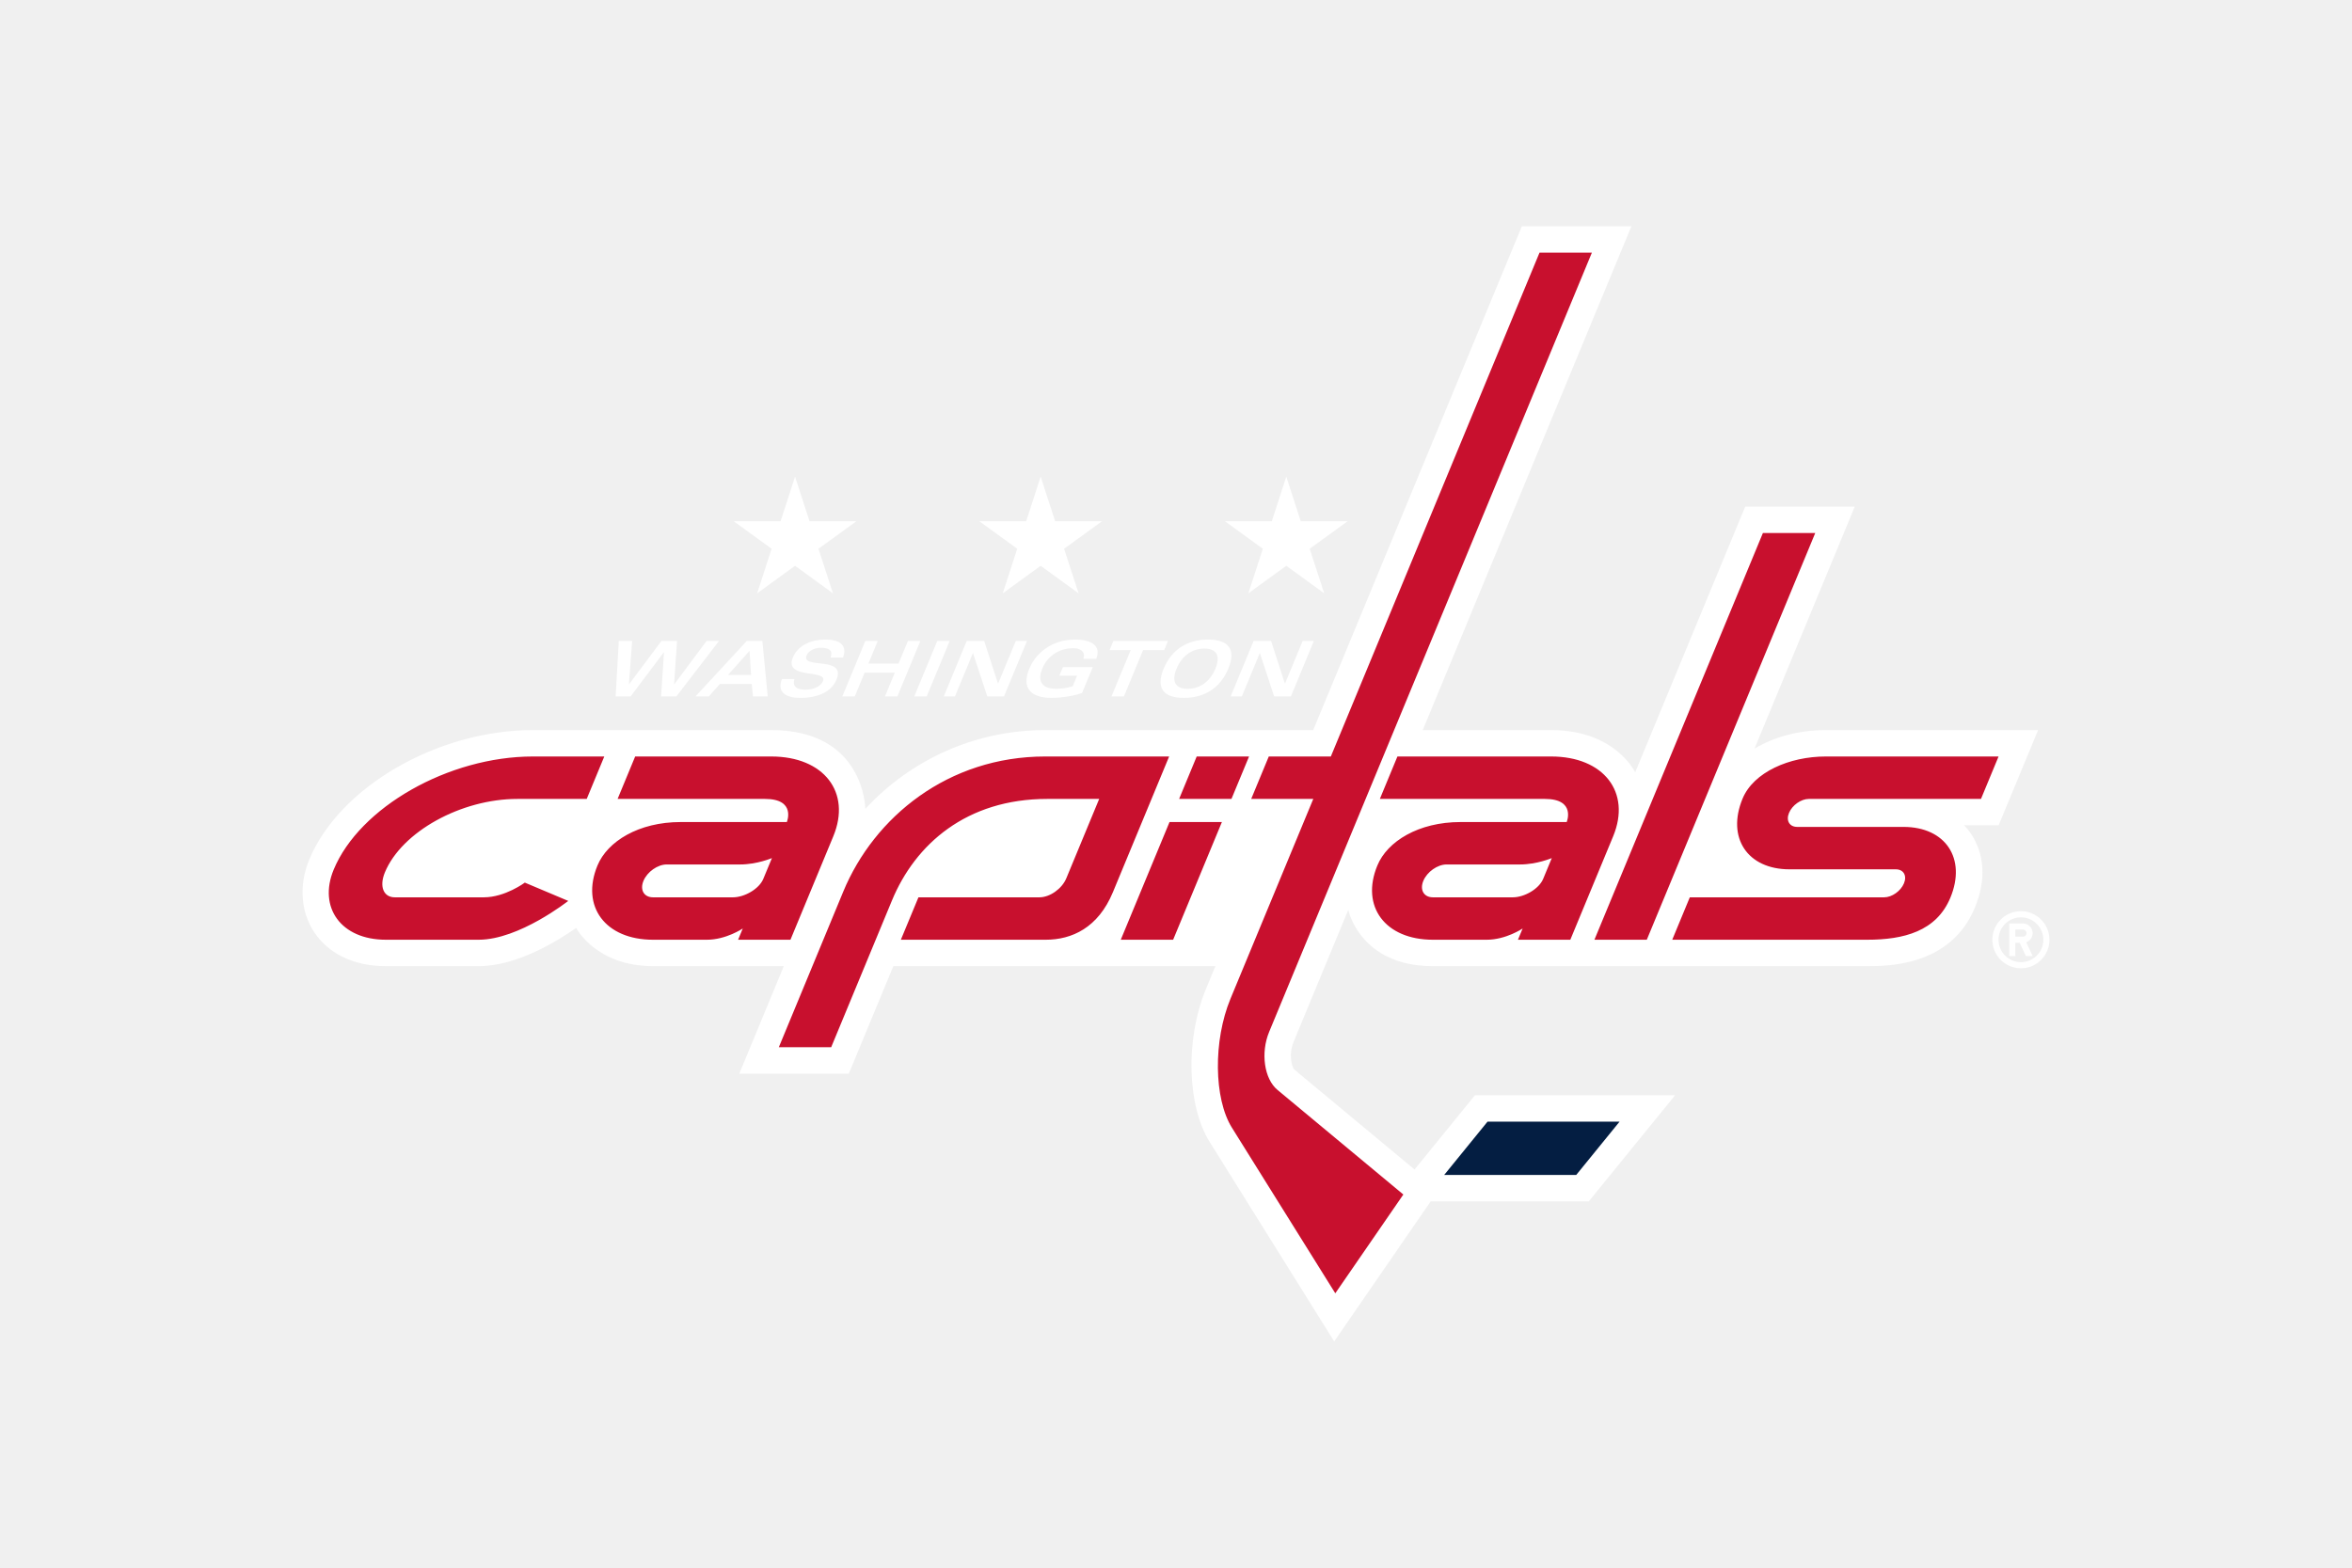
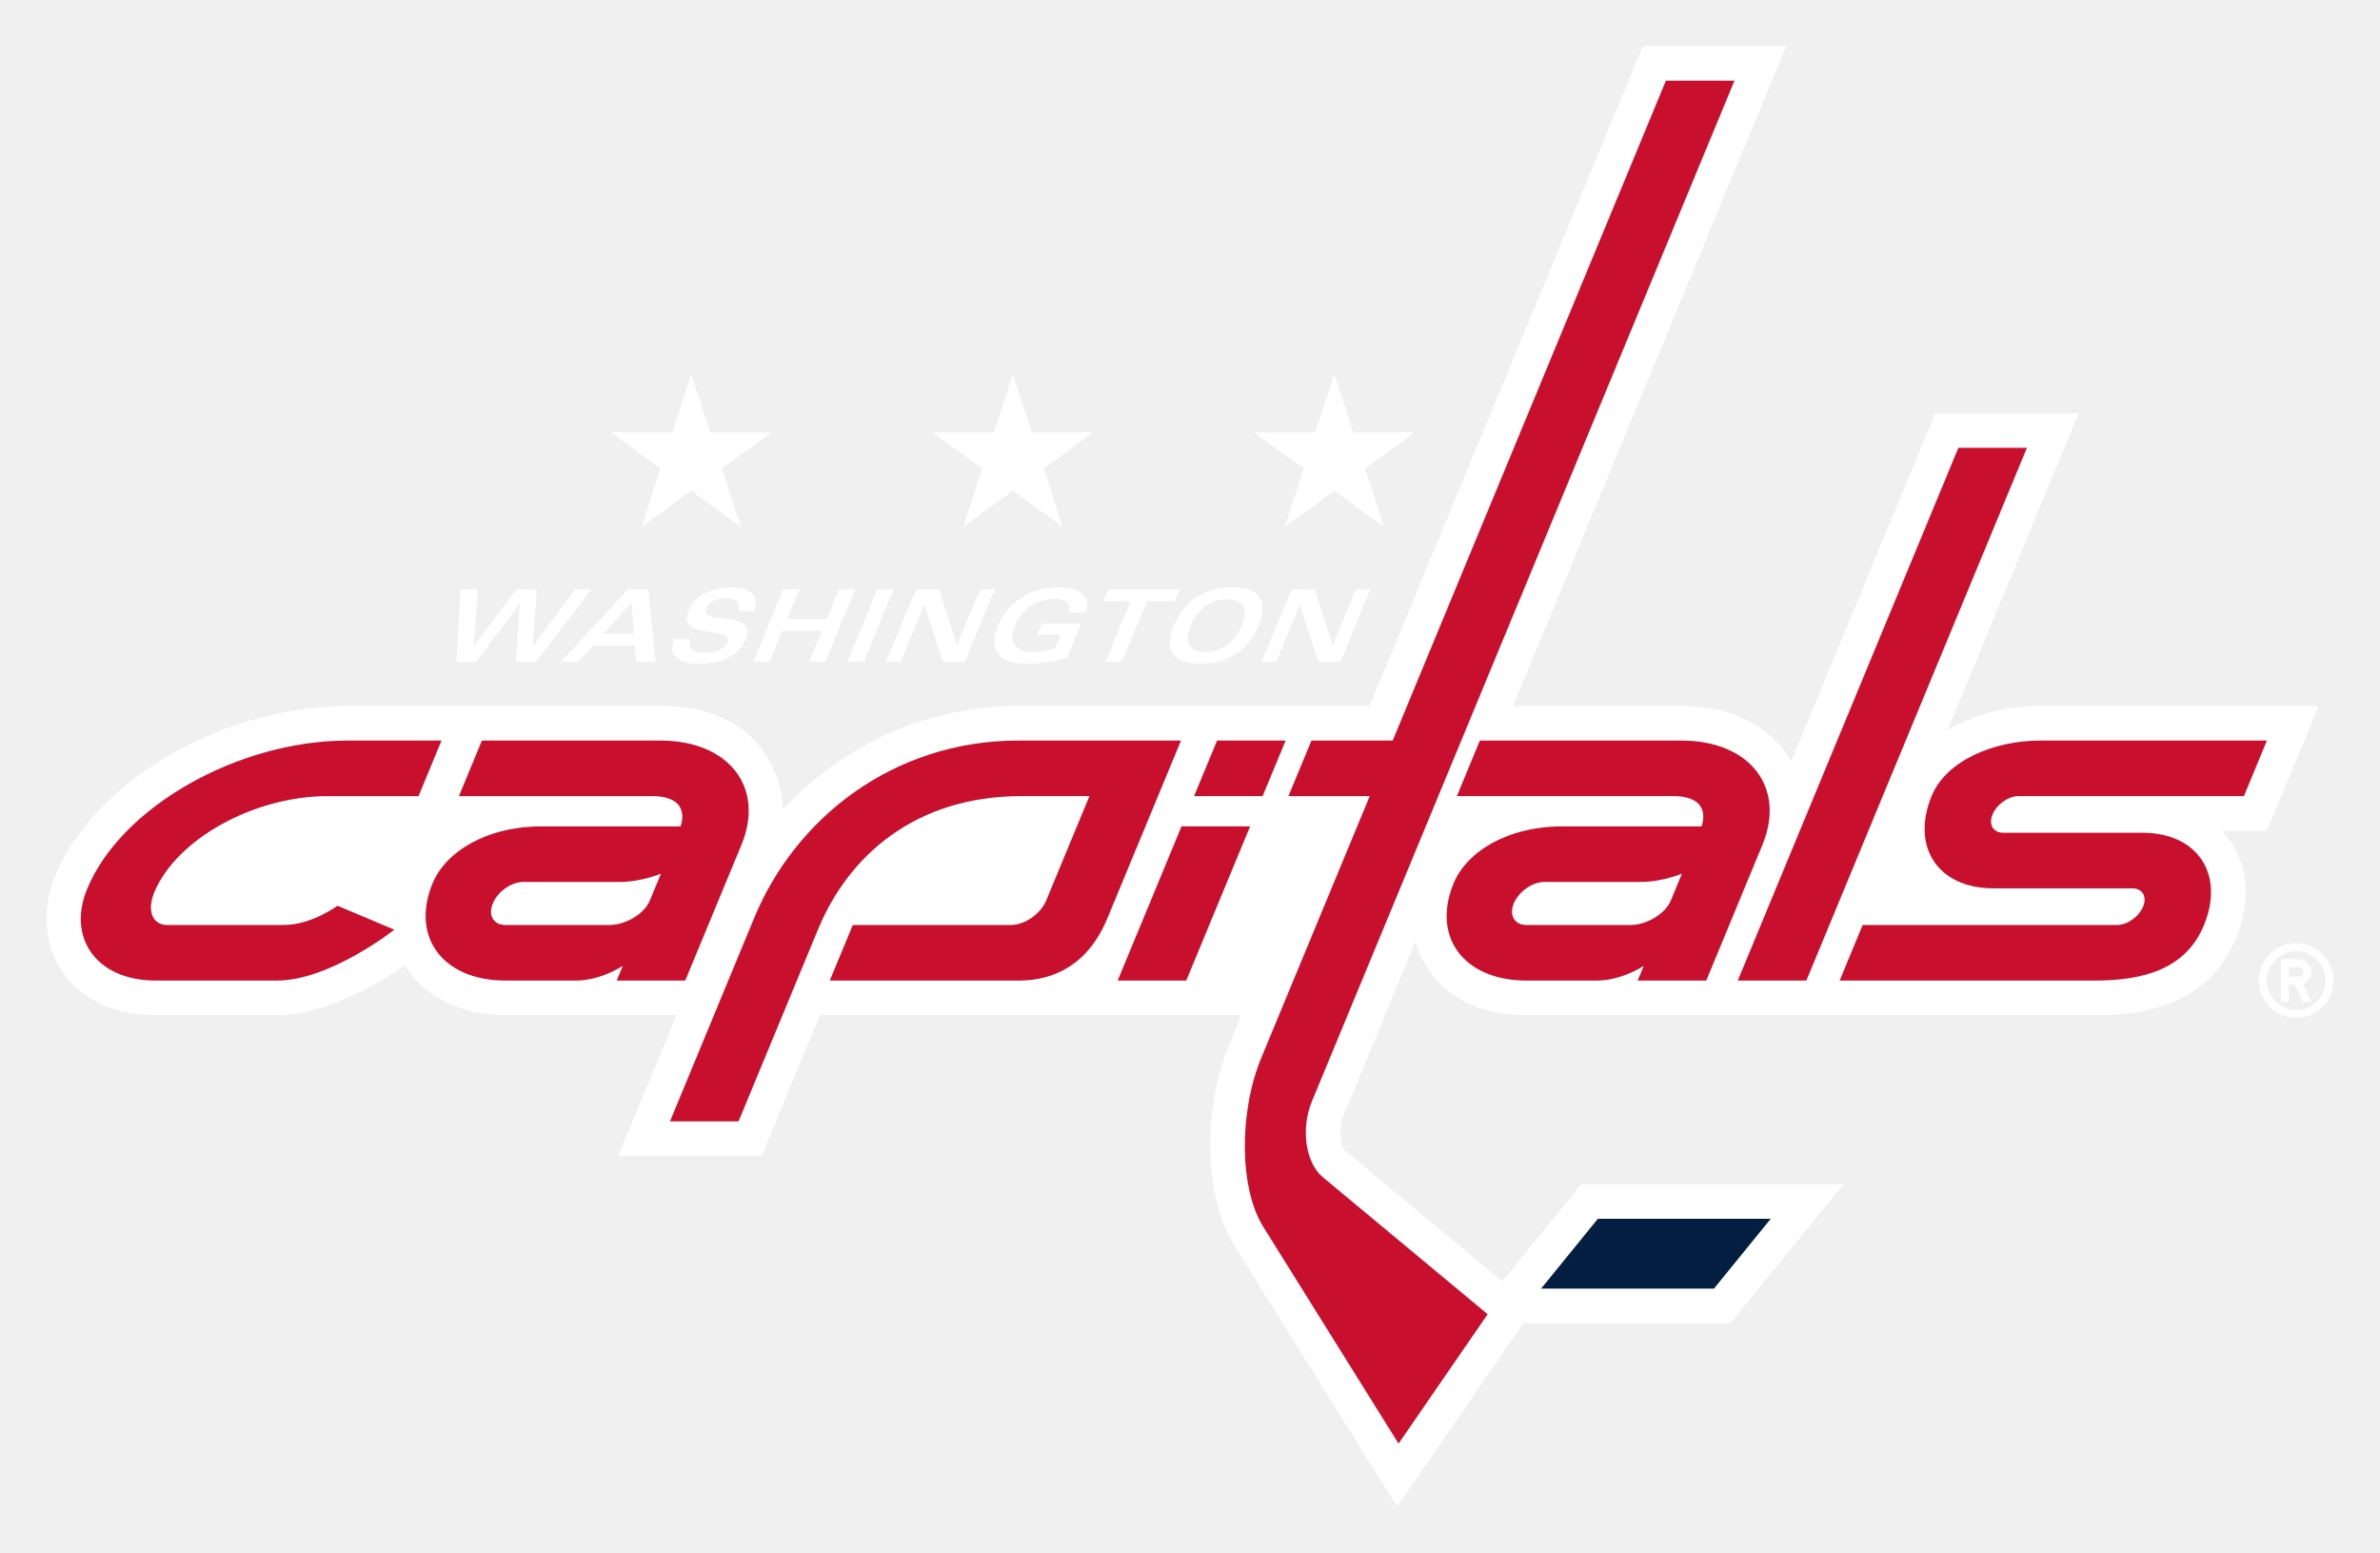
- <svg xmlns="http://www.w3.org/2000/svg" viewBox="0 0 960 640">
+ <svg xmlns="http://www.w3.org/2000/svg" viewBox="109 78 742 484">
  <path fill="#fff" d="M824.867 371.99c-6.433 0-11.655 5.217-11.655 11.654 0 6.429 5.222 11.652 11.655 11.652s11.648-5.223 11.648-11.652c0-6.437-5.215-11.653-11.648-11.653m0 20.806a9.1 9.1 0 0 1-3.503-.695 9.135 9.135 0 0 1-5.648-8.457 9.14 9.14 0 0 1 9.151-9.146c5.057 0 9.15 4.089 9.15 9.146s-4.093 9.152-9.15 9.152m4.788-11.853a3.94 3.94 0 0 0-1.159-2.793 3.94 3.94 0 0 0-2.795-1.155h-5.614v13.3h2.496v-5.401h1.79l2.522 5.402h2.76l-2.633-5.633a3.95 3.95 0 0 0 2.633-3.72m-3.954 1.454h-3.118v-2.911h3.118a1.453 1.453 0 0 1 1.029 2.485 1.46 1.46 0 0 1-1.029.426M309.038 242.219l15.472-11.243 15.474 11.243-5.909-18.194 15.469-11.235H330.42l-5.91-18.2-5.907 18.2H299.47l15.478 11.235zm100.25 0 15.469-11.243 15.481 11.243-5.913-18.194 15.477-11.235h-19.123l-5.922-18.2-5.904 18.2h-19.131l15.475 11.235zm121.632-29.43-5.908-18.198-5.909 18.199h-19.124l15.471 11.235-5.912 18.194 15.474-11.243 15.478 11.243-5.915-18.194 15.474-11.235zm-259.965 53.487h.058l-1.176 18.036h6.233l17.388-22.618h-5.071l-13.184 17.672h-.066l1.215-17.671h-6.393l-13.212 17.67h-.058l1.333-17.67h-5.454l-1.284 22.618h6.112zm35.885 12.969.505 5.068h6.012l-2.191-22.62h-6.385l-20.907 22.62h5.449l4.488-5.068zm-.911-13.538.632 9.833h-9.407zm13.245 11.52c-2.007 4.855.925 7.682 7.47 7.682 7.679 0 12.839-2.758 14.771-7.431 4.124-9.96-14.611-4.08-12.185-9.934.855-2.066 3.608-3.101 5.712-3.101 3.507 0 5.097 1.069 4.071 4.01h5.074c1.742-4.578-.68-7.355-7.294-7.355-5.258 0-11.022 2.095-13.177 7.325-3.771 9.083 14.373 4.625 12.273 9.685-.677 1.636-2.963 3.44-7.158 3.44-4.011 0-5.314-1.632-4.481-4.321zm29.719 7.086 4.021-9.714h12.312l-4.025 9.714h5.077l9.368-22.62h-5.068l-3.823 9.215h-12.308l3.809-9.214h-5.076l-9.375 22.619zm29.348 0 9.378-22.62h-5.077l-9.372 22.62zm11.539 0 7.323-17.67h.058l5.816 17.67h6.819l9.371-22.62h-4.569l-7.19 17.358h-.072l-5.62-17.357h-7.144l-9.364 22.619zm57.646-15.33c2.188-5.287-1.841-7.886-8.665-7.886-8.908 0-15.798 5.066-18.611 11.835-3.392 8.214.781 11.978 9.215 11.978 3.281 0 8.496-.636 12.291-2.008l4.384-10.563h-12.191l-1.457 3.505h7.233l-1.781 4.326c-2.835.78-4.659 1.034-6.635 1.034-6.952 0-7.517-4.104-5.77-8.3 2.435-5.885 7.853-8.297 12.614-8.297 2.51 0 5.257 1.217 4.105 4.378zm6.235 15.33h5.08l7.836-18.926h8.618l1.535-3.693h-22.309l-1.533 3.693h8.625zm29.562.596c8.339 0 14.831-3.977 18.119-11.92 3.291-7.922.08-11.892-8.259-11.892-8.331 0-14.834 3.97-18.12 11.893-3.29 7.94-.074 11.919 8.259 11.919zm-2.998-11.92c2.203-5.327 6.44-8.21 11.329-8.21 4.919 0 6.735 2.883 4.527 8.21-2.206 5.339-6.412 8.215-11.329 8.215-4.883 0-6.735-2.876-4.527-8.214m44.275 6.062h-.064l-5.615-17.357h-7.153l-9.368 22.619h4.57l7.324-17.67h.06l5.807 17.67h6.834l9.366-22.62h-4.574z" />
  <path fill="#fff" d="M266.546 394.422h53.371l-18.17 43.894h44.705l18.177-43.894h131.452l-3.815 9.223c-8.723 21.056-7.536 48.097 1.405 62.43l50.899 81.559 39.392-57.19h64.527l35.231-43.32h-81.697l-24.651 30.32-49.066-40.79c-1.096-1.033-2.366-6.357-.326-11.263l22.337-53.955s4.708 22.986 34.541 22.986h177.269c8.419 0 34.052 0 43.932-23.866 8.982-21.717-4.422-33.627-4.422-33.627h14.127l16.118-38.878h-86.668c-10.956 0-21.101 2.788-29.082 7.577l40.921-98.81H712.34l-44.925 108.496s-8.012-17.263-34.302-17.263h-52.4L665.88 92.366h-44.709l-85.174 205.685H426.644c-28.52 0-54.882 12.018-73.454 32.178 0 0-.215-32.178-38.387-32.178h-97.3c-38.897 0-78.989 23.218-91.267 52.859-8.671 20.929 3.536 43.512 31.253 43.512h37.908c15.774 0 32.535-10.497 39.762-15.608 0 0 8.044 15.608 31.389 15.608z" />
  <path fill="#c8102e" d="M211.192 326.155h28.286l7.169-17.321h-29.145c-34.336 0-70.736 20.684-81.31 46.198-6.38 15.425 2.992 28.61 21.296 28.61h37.909c16.477 0 36.537-15.851 36.537-15.851l-17.718-7.47s-8.039 6.006-16.753 6.006h-36.331c-4.551 0-6.43-4.374-4.039-10.177 6.868-16.571 31.088-29.995 54.099-29.995m55.354 57.488h21.965c7.89 0 14.655-4.592 14.655-4.592l-1.897 4.592h21.367l17.492-42.24c7.451-17.986-3.887-32.57-25.324-32.57h-55.551l-7.171 17.322h60.152c12.842 0 8.927 9.438 8.927 9.438h-43.319c-17.213 0-29.909 7.93-33.967 17.725-6.928 16.734 3.216 30.325 22.671 30.325m-3.908-24.035c1.534-3.69 5.778-6.696 9.485-6.696h29.983c6.854 0 12.966-2.603 12.966-2.603l-3.514 8.477c-1.717 4.16-7.718 7.542-12.402 7.542h-32.593c-3.705 0-5.463-3.01-3.925-6.72m307.737-50.774-7.17 17.32h67.333c12.849 0 8.93 9.439 8.93 9.439h-43.317c-17.211 0-29.912 7.93-33.956 17.725-6.942 16.734 3.2 30.325 22.664 30.325h21.956c7.894 0 14.668-4.592 14.668-4.592l-1.91 4.592h21.374l17.49-42.24c7.451-17.986-3.883-32.57-25.324-32.57zm59.497 49.953c-1.725 4.159-7.717 7.54-12.397 7.54h-32.6c-3.702 0-5.463-3.008-3.93-6.72 1.534-3.688 5.782-6.695 9.484-6.695h29.99c6.845 0 12.962-2.603 12.962-2.603l-3.509 8.477m42.288 24.856 68.753-166.038H719.55l-68.764 166.038zm-162.343-74.81h-21.369l-7.174 17.322h21.362zm-30.987 74.81 19.903-48.05h-21.376l-19.9 48.05zm232.42-57.601c-6.589 15.93 1.976 28.855 19.162 28.855h43.375c3.158 0 4.66 2.559 3.345 5.717-1.308 3.158-4.924 5.713-8.076 5.713h-79.341l-7.169 17.316h79.58c14.826 0 28.248-3.39 33.961-17.205 6.6-15.942-1.973-28.858-19.154-28.858h-43.37c-3.163 0-4.669-2.558-3.354-5.713 1.311-3.164 4.93-5.712 8.086-5.712h70.271l7.172-17.321h-70.524c-14.82 0-29.479 6.374-33.964 17.208m-371.997 101.49 24.822-59.942c9.477-22.884 30.353-41.435 63.382-41.435h21.194l-13.426 32.416c-1.765 4.264-6.708 7.757-10.968 7.757h-49.383l-7.177 17.316h59.108c10.675 0 21.427-4.875 27.441-19.411l22.951-55.4h-50.551c-39.66 0-69.842 24.707-82.463 55.176l-26.3 63.523z" />
  <path fill="#c8102e" d="M502.222 407.764c-7.06 17.08-6.793 40.749.597 52.602l42.199 67.614 27.775-40.326-51.377-42.71c-5.41-4.48-6.94-15.141-3.395-23.684l131.726-318.116h-21.374l-85.172 205.689h-25.332l-7.175 17.322h25.341z" />
  <path fill="#041e42" d="m607.154 457.907-17.691 21.76h53.891l17.694-21.76z" />
</svg>
